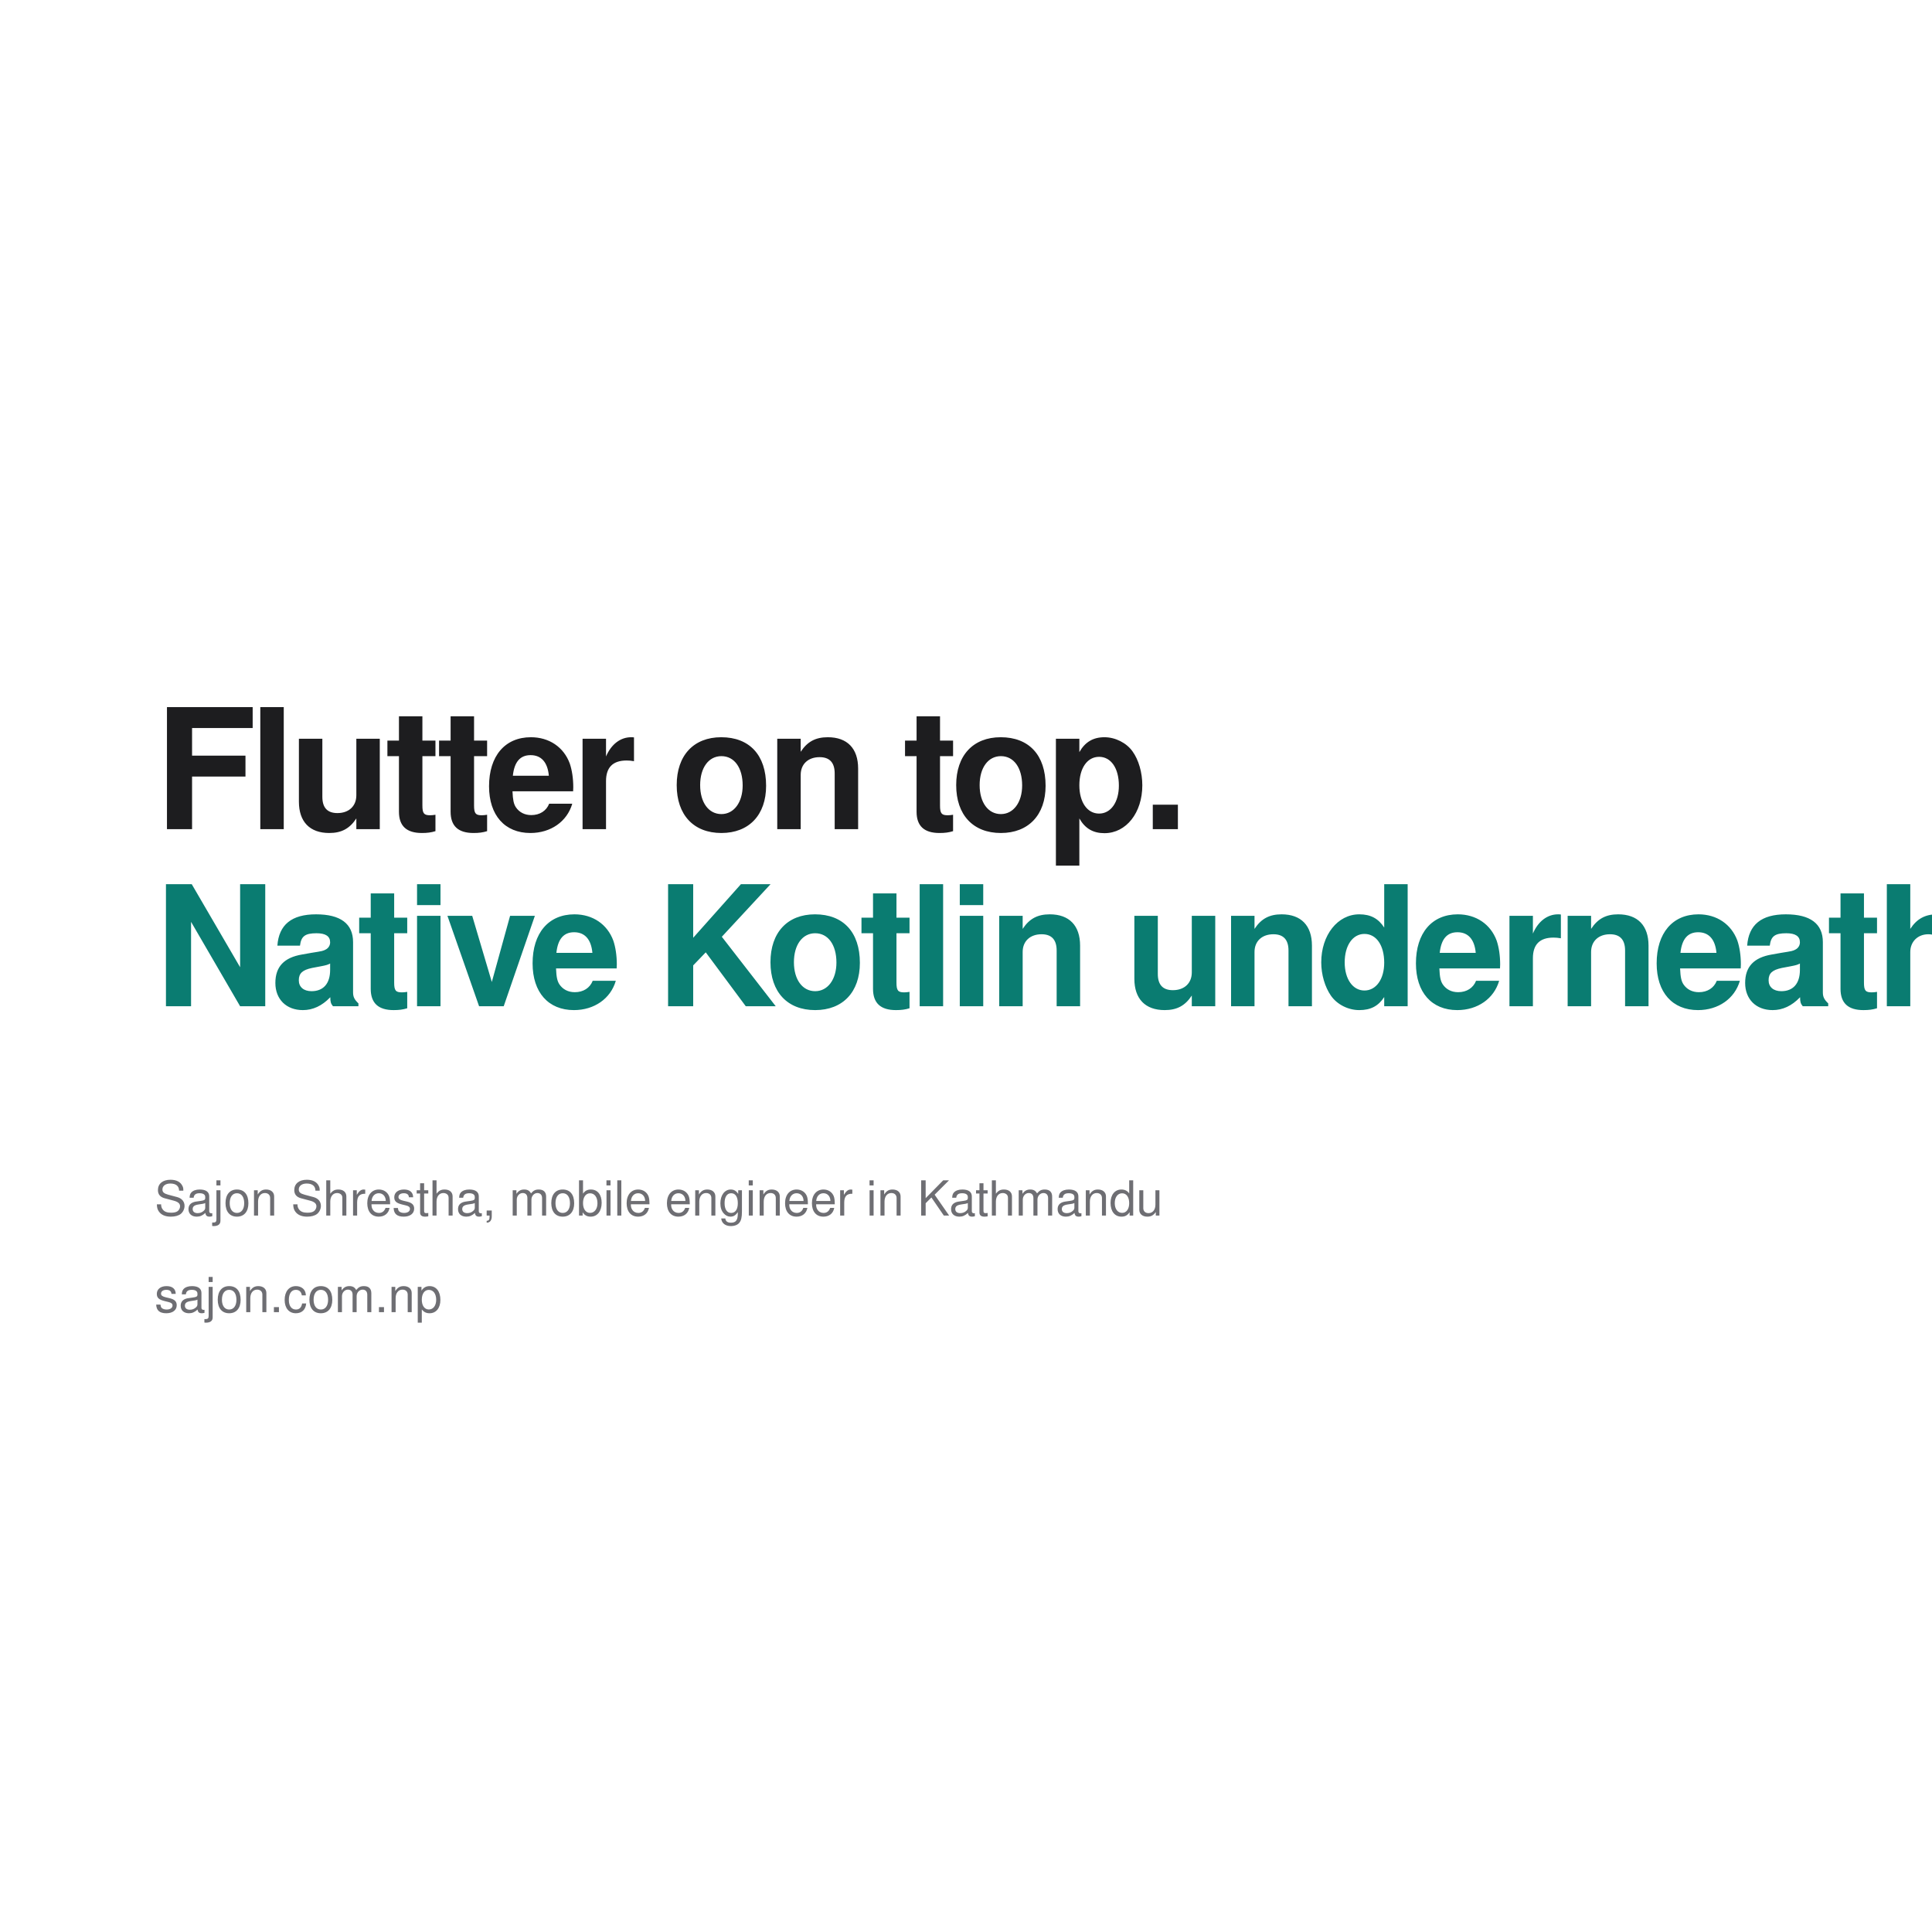
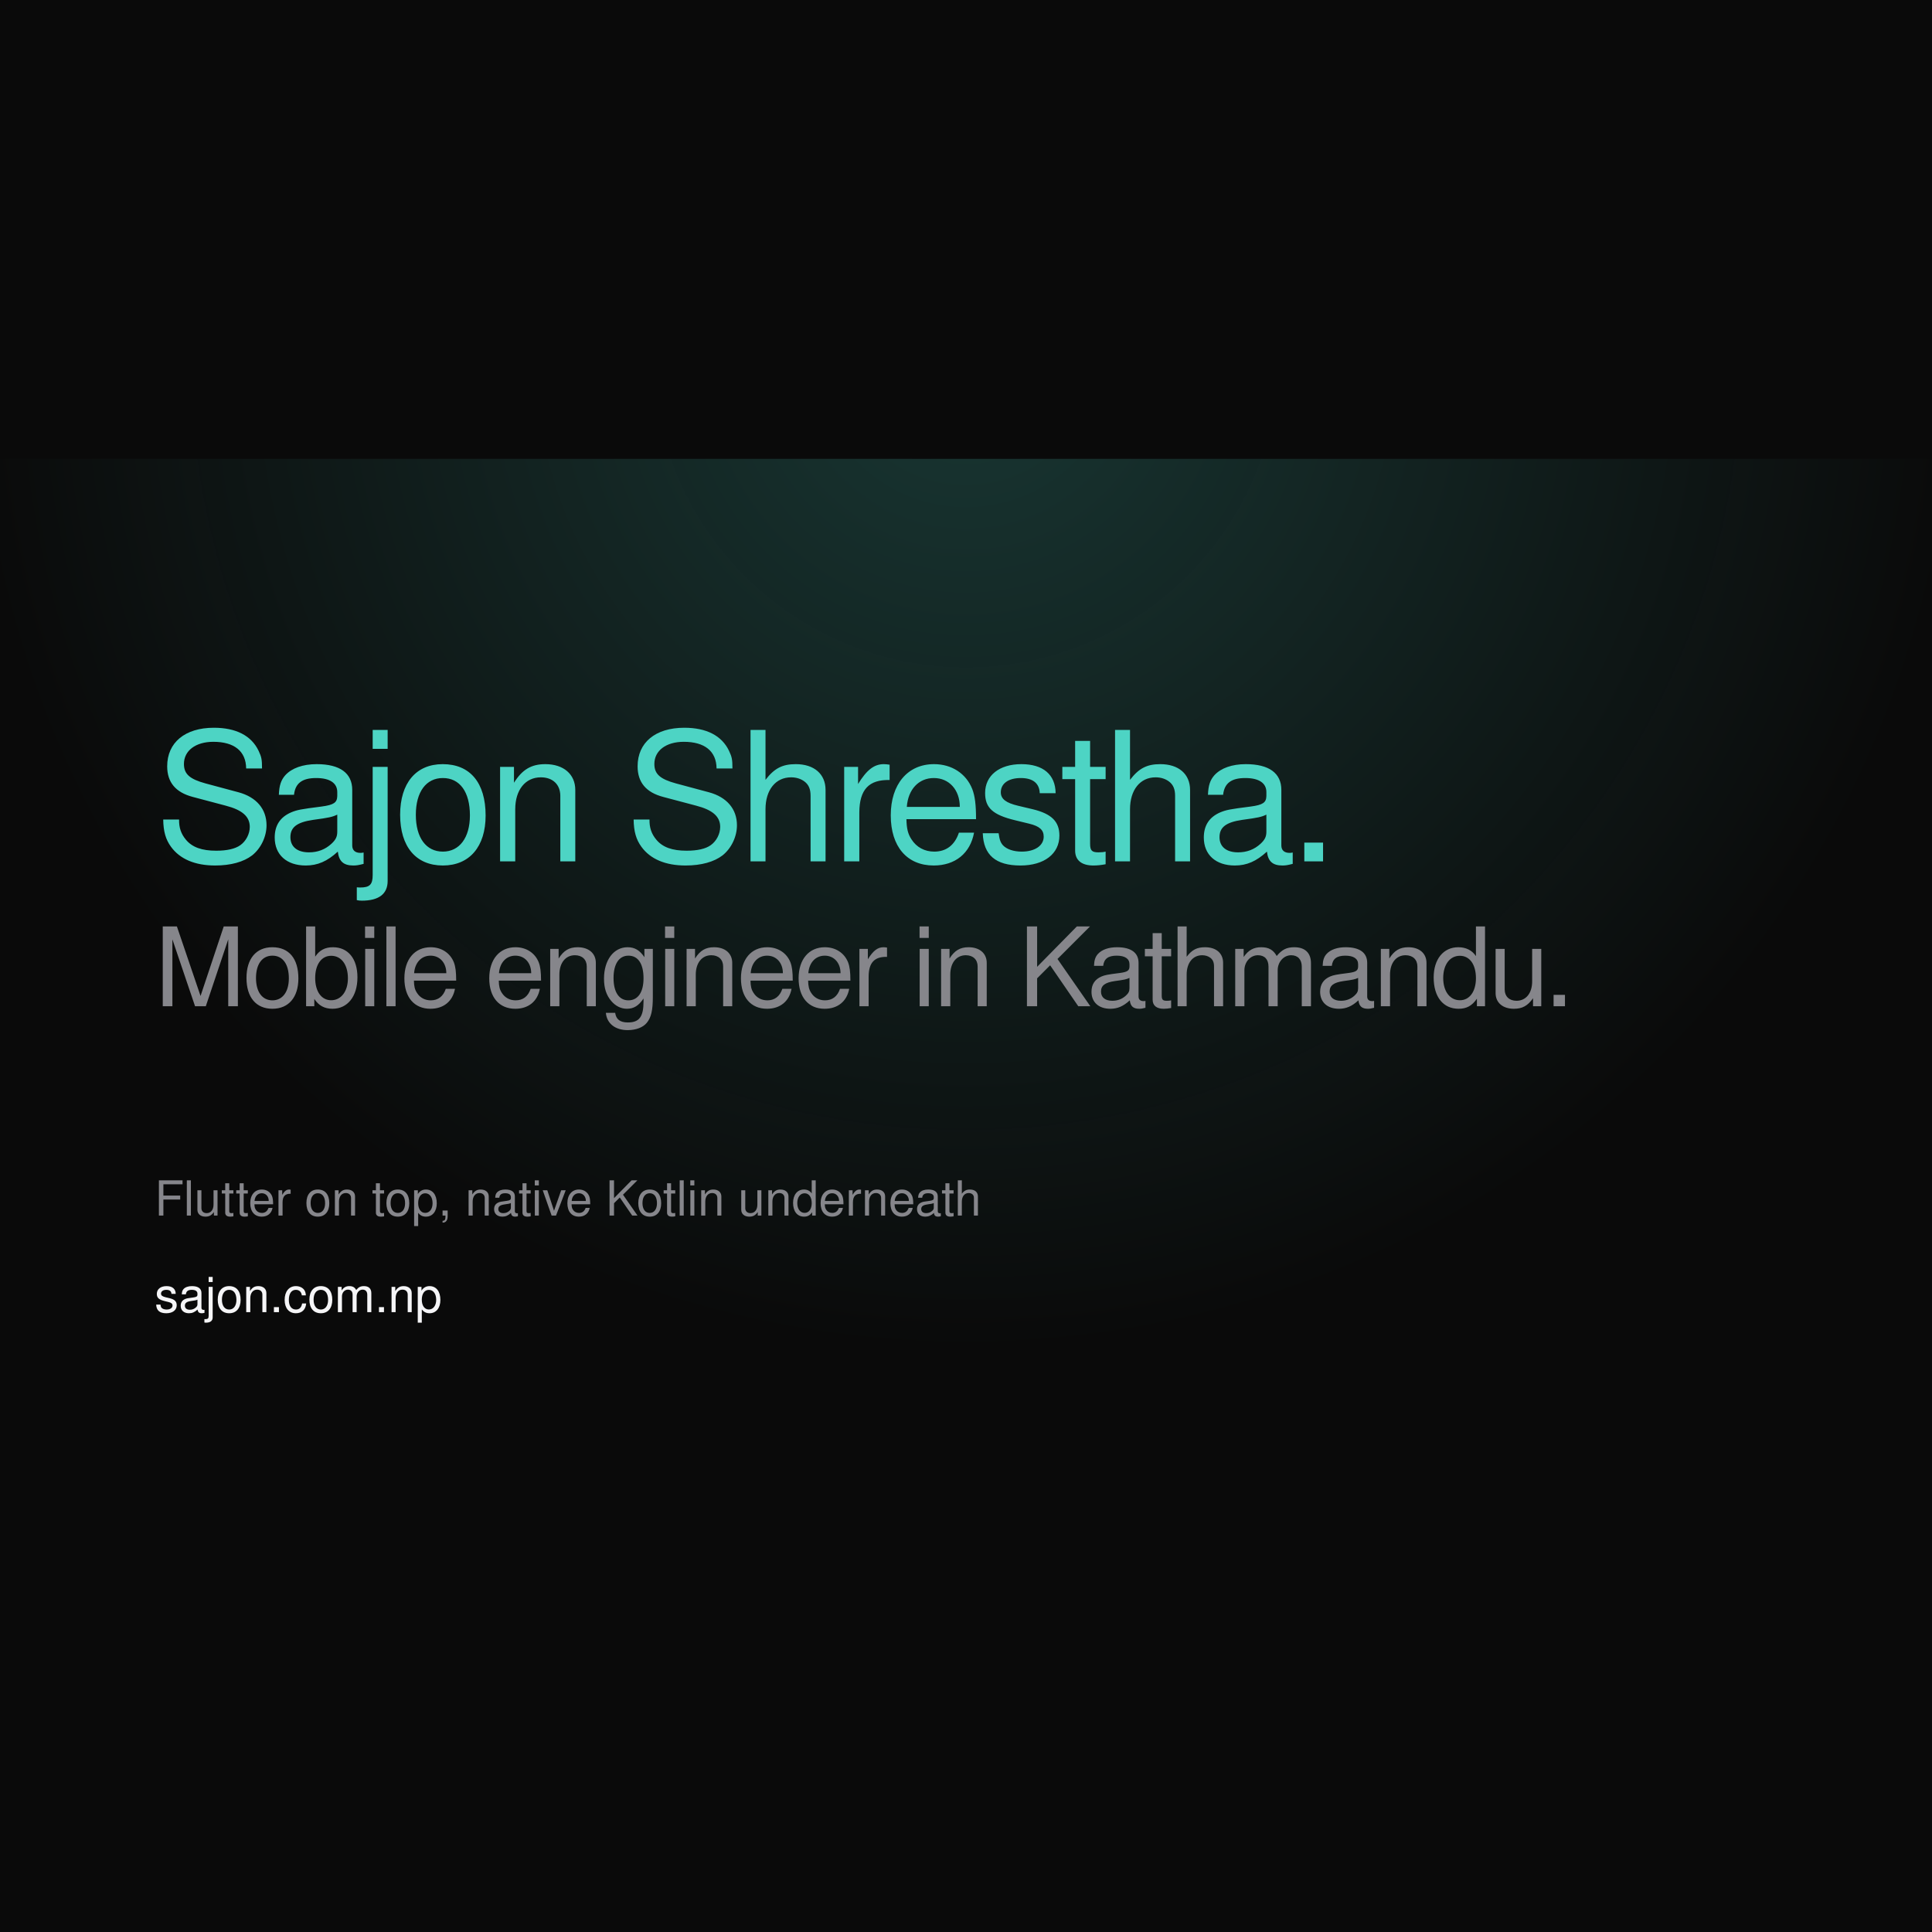
<svg xmlns="http://www.w3.org/2000/svg" width="1200" height="1200" viewBox="0 0 1200 1200">
-   <rect width="1200" height="1200" fill="#ffffff" />
+   <defs>
+     <radialGradient id="glow" cx="600" cy="220" r="620" gradientUnits="userSpaceOnUse">
+       <stop offset="0" stop-color="#4dd4c4" stop-opacity="0.22" />
+       <stop offset="1" stop-color="#4dd4c4" stop-opacity="0" />
+     </radialGradient>
+   </defs>
+   <rect width="1200" height="1200" fill="#0a0a0a" />
+   <rect y="285" width="1200" height="630" fill="url(#glow)" />
  <g transform="translate(0 285)">
-     <g font-family="system-ui, Helvetica Neue, Helvetica, Arial, sans-serif" font-weight="600">
-       <text x="96" y="230" font-size="104" letter-spacing="-4" fill="#1d1d1f">Flutter on top.</text>
-       <text x="96" y="340" font-size="104" letter-spacing="-4" fill="#0a7c71">Native Kotlin underneath.</text>
+     <g font-family="system-ui, Helvetica Neue, Helvetica, Arial, sans-serif" font-weight="500">
+       <text x="96" y="250" font-size="112" letter-spacing="-4" fill="#4dd4c4">Sajon Shrestha.</text>
+       <text x="96" y="340" font-size="68" letter-spacing="-2" fill="#86868b">Mobile engineer in Kathmandu.</text>
    </g>
-     <g font-family="system-ui, Helvetica Neue, Helvetica, Arial, sans-serif" font-weight="500" font-size="30" fill="#6e6e73">
-       <text x="96" y="470">Sajon Shrestha, mobile engineer in Kathmandu</text>
-       <text x="96" y="530">sajon.com.np</text>
+     <g font-family="system-ui, Helvetica Neue, Helvetica, Arial, sans-serif" font-weight="500" font-size="30" fill="#86868b">
+       <text x="96" y="470">Flutter on top, native Kotlin underneath</text>
+       <text x="96" y="530" fill="#f5f5f7">sajon.com.np</text>
    </g>
  </g>
</svg>
